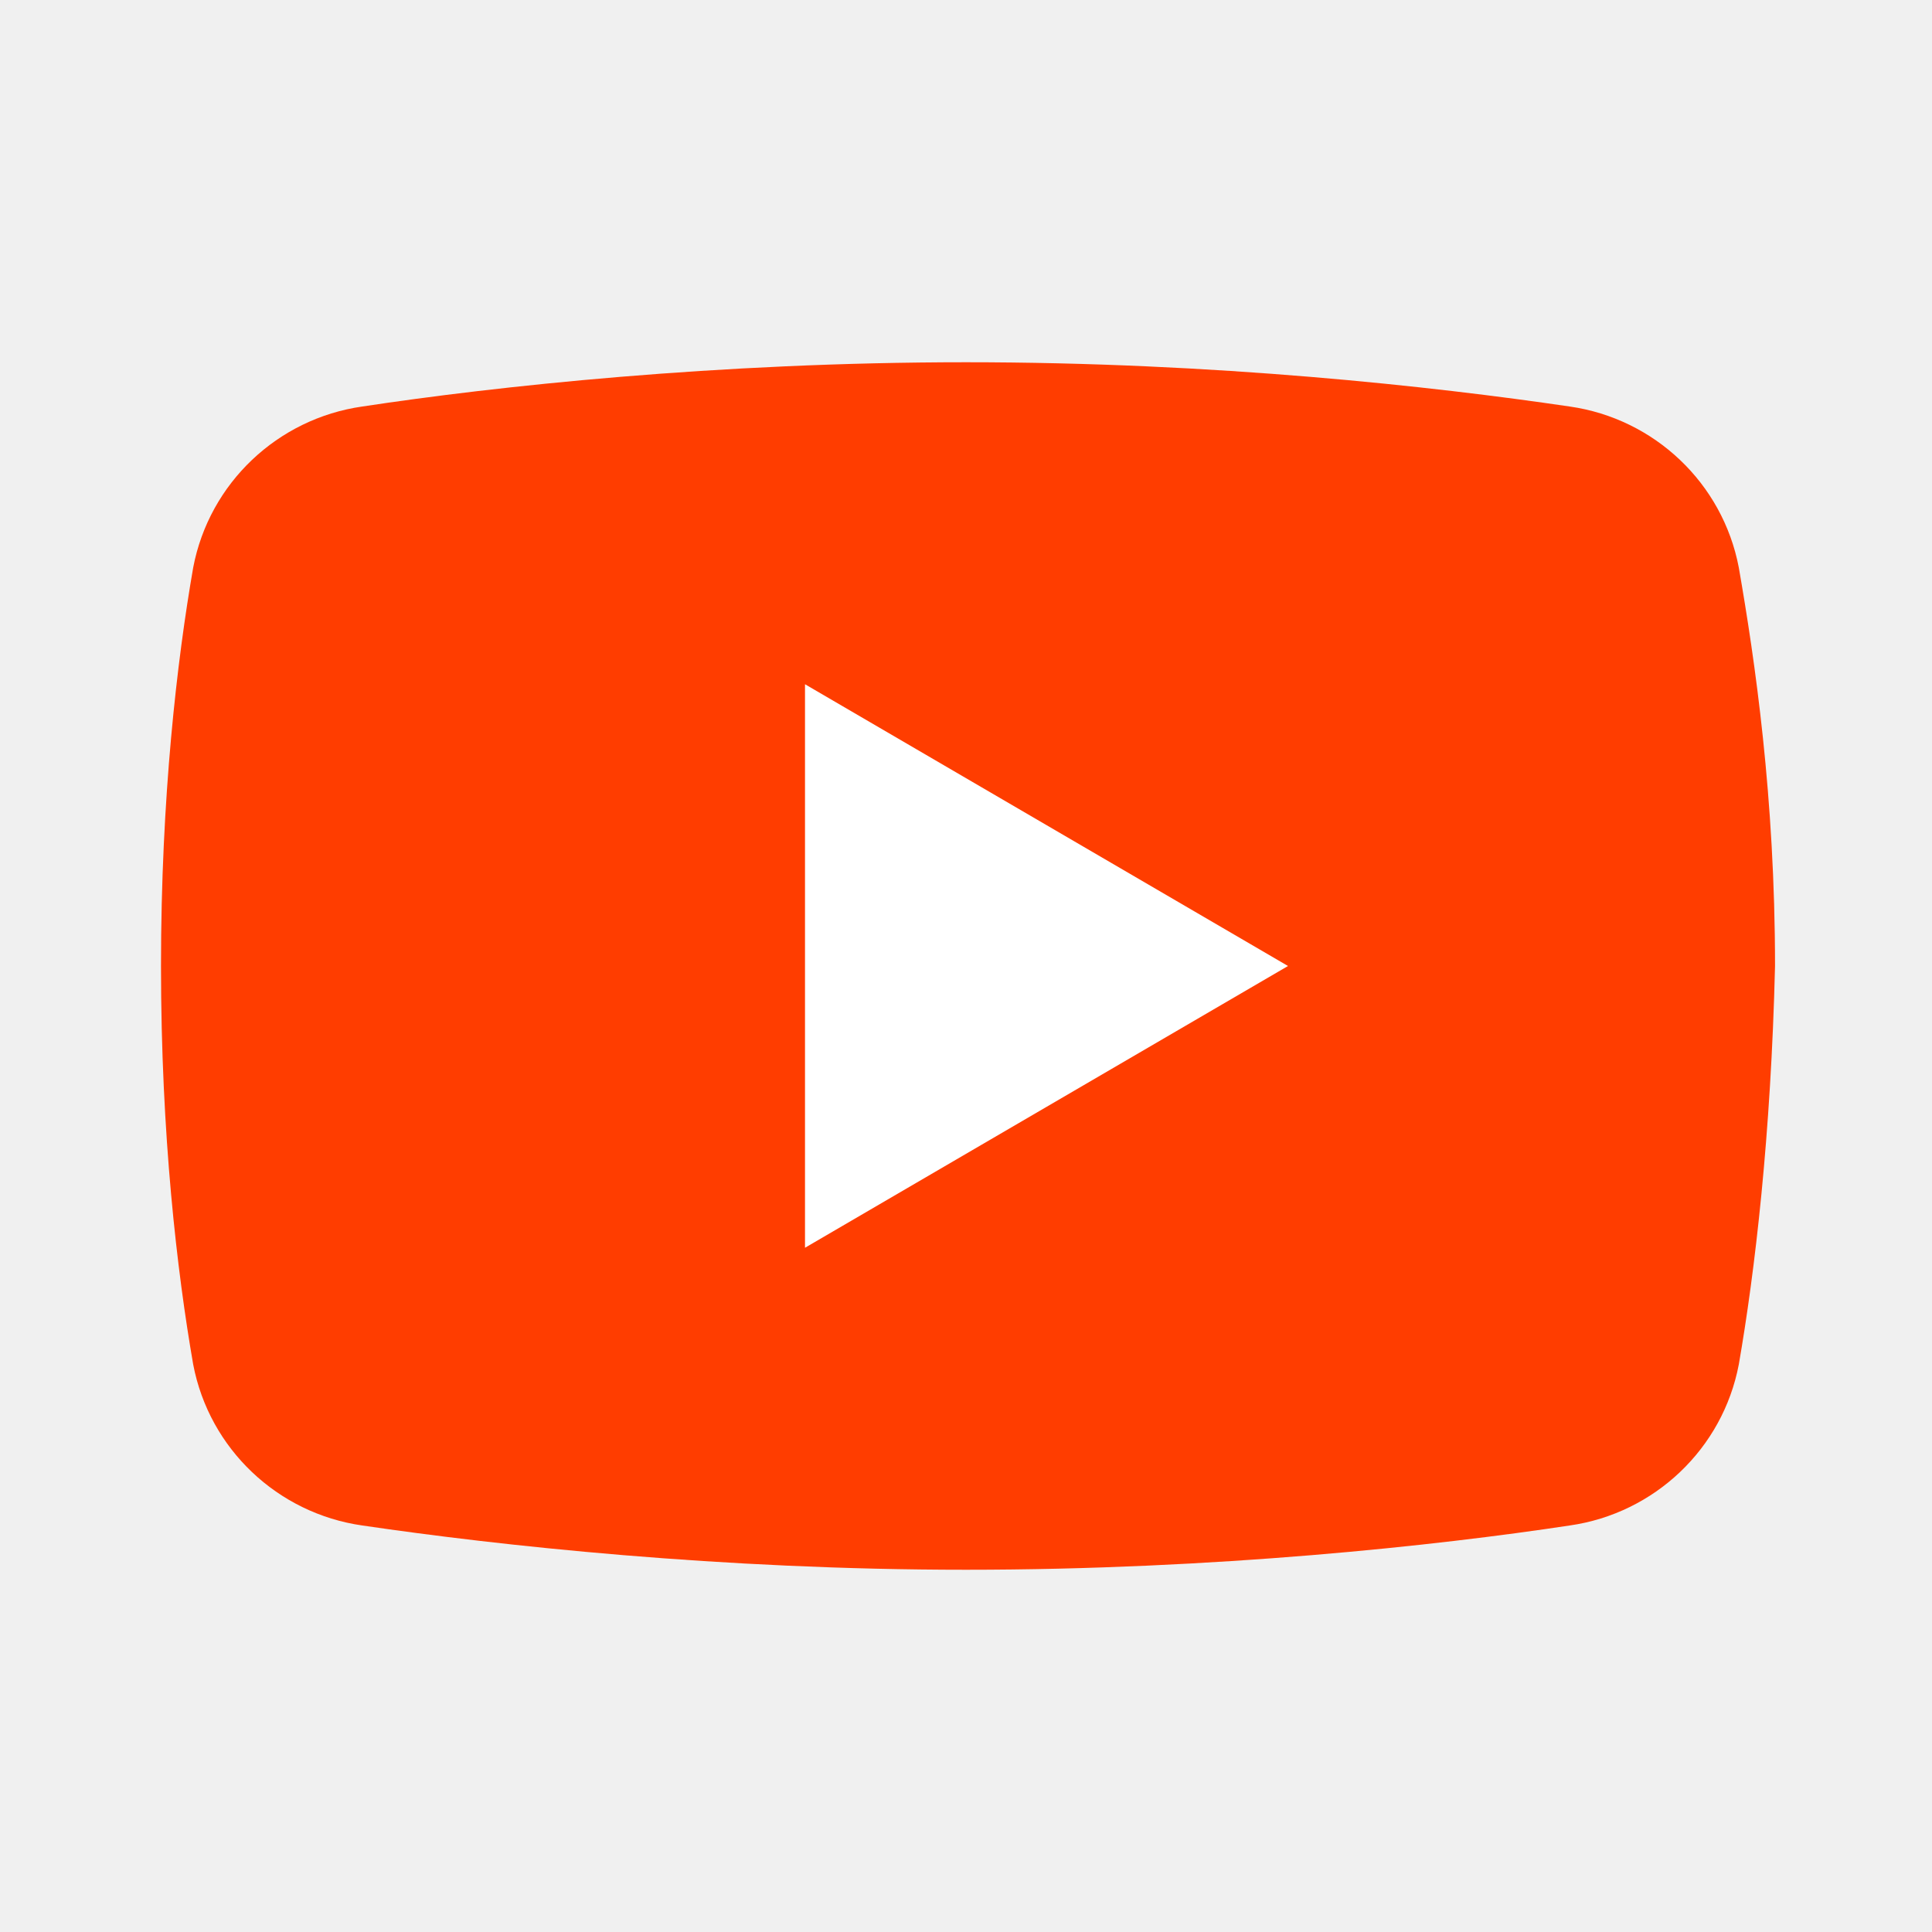
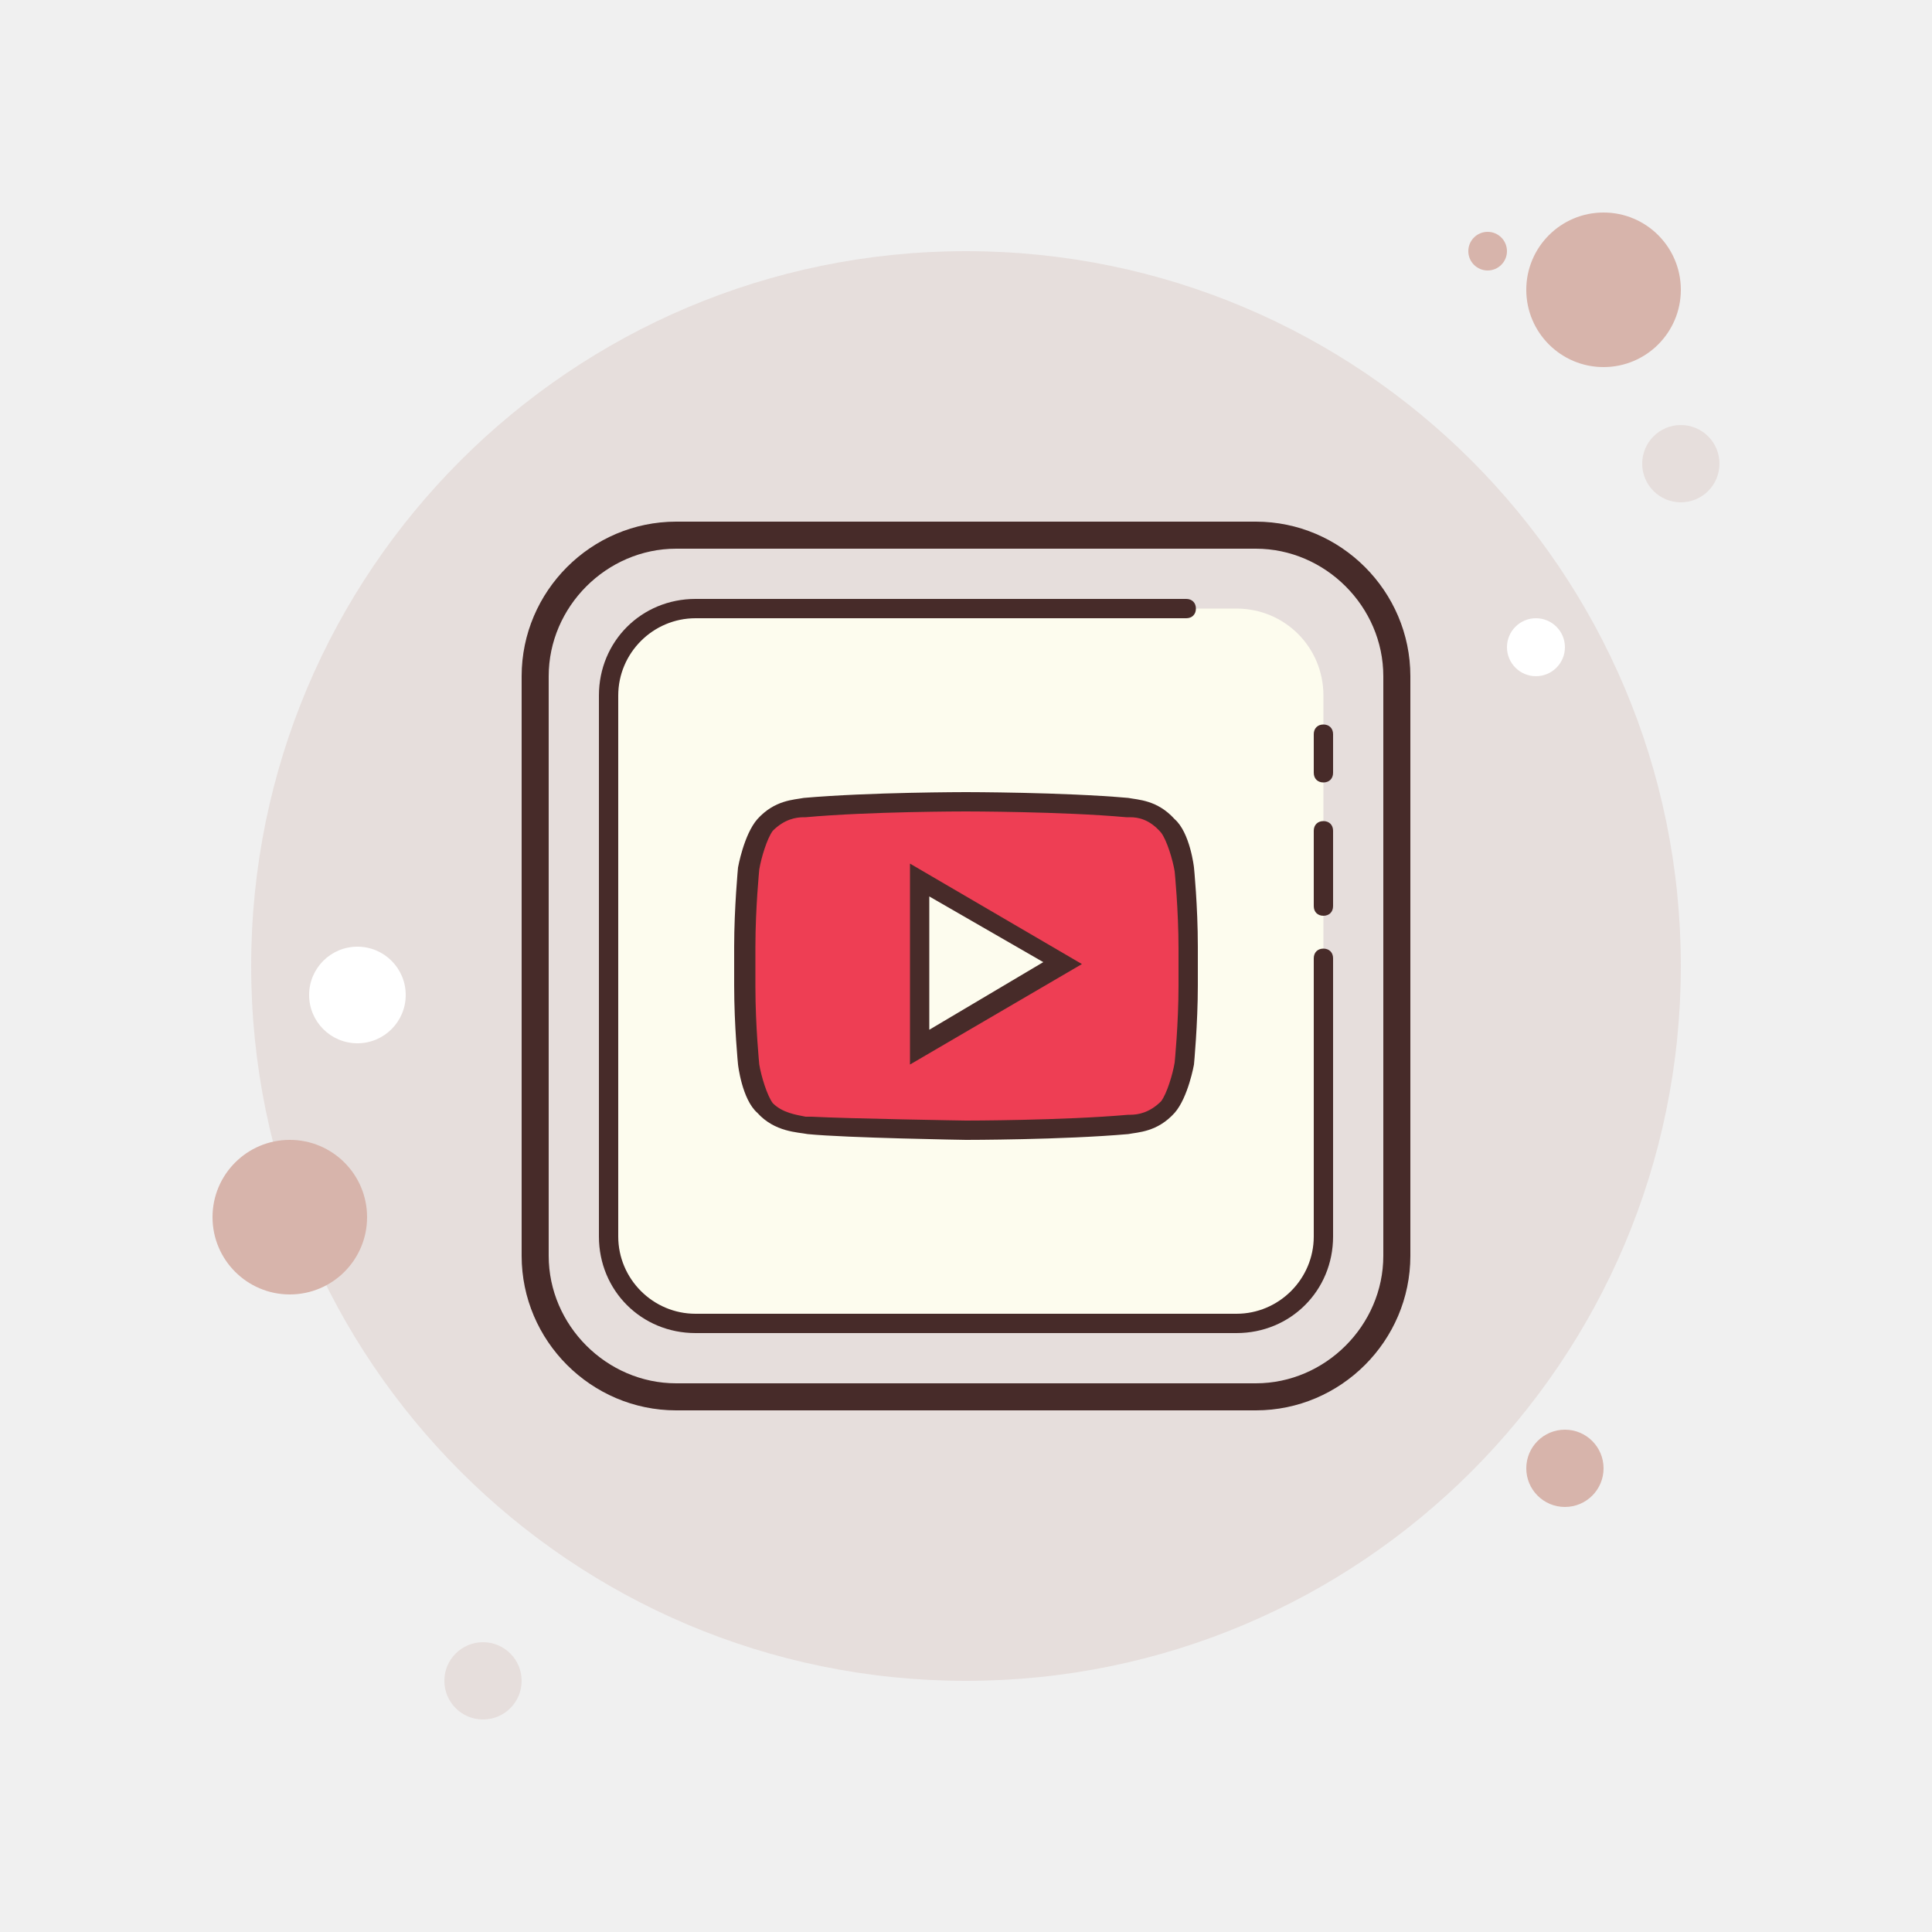
- <svg xmlns="http://www.w3.org/2000/svg" viewBox="0 0 48 48" width="48px" height="48px">
-   <path fill="#FF3D00" d="M43.2,33.9c-0.4,2.1-2.1,3.7-4.2,4c-3.3,0.5-8.8,1.1-15,1.1c-6.1,0-11.6-0.6-15-1.1c-2.1-0.3-3.8-1.9-4.2-4C4.4,31.6,4,28.2,4,24c0-4.2,0.4-7.6,0.8-9.9c0.4-2.1,2.1-3.7,4.2-4C12.3,9.6,17.8,9,24,9c6.2,0,11.6,0.6,15,1.1c2.1,0.3,3.8,1.9,4.2,4c0.4,2.3,0.9,5.7,0.9,9.9C44,28.2,43.6,31.6,43.2,33.9z" />
-   <path fill="#FFF" d="M20 31L20 17 32 24z" />
+ <svg xmlns="http://www.w3.org/2000/svg" viewBox="0,0,256,256" width="50px" height="50px" fill-rule="nonzero">
+   <g fill="none" fill-rule="nonzero" stroke="none" stroke-width="1" stroke-linecap="butt" stroke-linejoin="miter" stroke-miterlimit="10" stroke-dasharray="" stroke-dashoffset="0" font-family="none" font-weight="none" font-size="none" text-anchor="none" style="mix-blend-mode: normal">
+     <g transform="scale(2.56,2.56)">
+       <path d="M77,12c-0.552,0 -1,0.448 -1,1c0,0.552 0.448,1 1,1c0.552,0 1,-0.448 1,-1c0,-0.552 -0.448,-1 -1,-1z" fill="#d7b4ab" />
+       <path d="M50,13c-20.435,0 -37,16.565 -37,37c0,20.435 16.565,37 37,37c20.435,0 37,-16.565 37,-37c0,-20.435 -16.565,-37 -37,-37z" fill="#e6dedc" />
+       <path d="M83,11c-2.209,0 -4,1.791 -4,4c0,2.209 1.791,4 4,4c2.209,0 4,-1.791 4,-4c0,-2.209 -1.791,-4 -4,-4z" fill="#d7b4ab" />
+       <path d="M87,22c-1.105,0 -2,0.895 -2,2c0,1.105 0.895,2 2,2c1.105,0 2,-0.895 2,-2c0,-1.105 -0.895,-2 -2,-2z" fill="#e6dedc" />
+       <path d="M81,74c-1.105,0 -2,0.895 -2,2c0,1.105 0.895,2 2,2c1.105,0 2,-0.895 2,-2c0,-1.105 -0.895,-2 -2,-2zM15,59c-2.209,0 -4,1.791 -4,4c0,2.209 1.791,4 4,4c2.209,0 4,-1.791 4,-4c0,-2.209 -1.791,-4 -4,-4z" fill="#d7b4ab" />
+       <path d="M25,85c-1.105,0 -2,0.895 -2,2c0,1.105 0.895,2 2,2c1.105,0 2,-0.895 2,-2c0,-1.105 -0.895,-2 -2,-2z" fill="#e6dedc" />
+       <path d="M18.5,49c-1.381,0 -2.5,1.119 -2.5,2.5c0,1.381 1.119,2.5 2.5,2.5c1.381,0 2.5,-1.119 2.5,-2.5c0,-1.381 -1.119,-2.5 -2.5,-2.5zM79.5,32c-0.828,0 -1.5,0.672 -1.5,1.5c0,0.828 0.672,1.5 1.5,1.5c0.828,0 1.5,-0.672 1.5,-1.5c0,-0.828 -0.672,-1.5 -1.5,-1.5z" fill="#ffffff" />
+       <g>
+         <path d="M35,72.3c-4,0 -7.3,-3.3 -7.3,-7.3v-30c0,-4 3.3,-7.3 7.3,-7.3h30c4,0 7.3,3.3 7.3,7.3v30c0,4 -3.3,7.3 -7.3,7.3z" fill="#e6dedc" />
+         <path d="M65,28.4c3.6,0 6.6,3 6.6,6.6v30c0,3.6 -3,6.6 -6.6,6.6h-30c-3.6,0 -6.6,-3 -6.6,-6.6v-30c0,-3.6 3,-6.6 6.6,-6.6h30M65,27h-30c-4.4,0 -8,3.6 -8,8v30c0,4.4 3.6,8 8,8h30c4.4,0 8,-3.6 8,-8v-30c0,-4.4 -3.6,-8 -8,-8z" fill="#472b29" />
+       </g>
+       <g fill="#fdfcee">
+         <path d="M68.5,47.9v1.8v14.3c0,2.5 -2,4.5 -4.5,4.5h-28c-2.5,0 -4.5,-2 -4.5,-4.5v-28c0,-2.5 2,-4.5 4.5,-4.5h25.4h2.6c2.5,0 4.5,2 4.5,4.5v3.4v2v1v1.1v2.9v1.5" />
+       </g>
+       <g fill="#472b29">
+         <path d="M68.5,47.4c-0.3,0 -0.5,-0.2 -0.5,-0.5v-3.9c0,-0.3 0.2,-0.5 0.5,-0.5c0.3,0 0.5,0.2 0.5,0.5v3.9c0,0.3 -0.2,0.5 -0.5,0.5z" />
+       </g>
+       <g fill="#472b29">
+         <path d="M68.5,40.5c-0.3,0 -0.5,-0.2 -0.5,-0.5v-2c0,-0.3 0.2,-0.5 0.5,-0.5c0.3,0 0.5,0.2 0.5,0.5v2c0,0.3 -0.2,0.5 -0.5,0.5z" />
+       </g>
+       <g fill="#472b29">
+         <path d="M64,69h-28c-2.8,0 -5,-2.2 -5,-5v-28c0,-2.8 2.2,-5 5,-5h25.4c0.3,0 0.5,0.2 0.5,0.5c0,0.3 -0.2,0.5 -0.5,0.5h-25.4c-2.2,0 -4,1.8 -4,4v28c0,2.2 1.8,4 4,4h28c2.2,0 4,-1.8 4,-4v-14.4c0,-0.3 0.2,-0.5 0.5,-0.5c0.3,0 0.5,0.2 0.5,0.5v14.4c0,2.8 -2.2,5 -5,5z" />
+       </g>
+       <g>
+         <path d="M50,58.5c-0.2,0 -6.3,-0.1 -8.1,-0.3c-0.1,0 -0.2,0 -0.3,0c-0.6,-0.1 -1.4,-0.2 -2,-0.9c-0.5,-0.5 -0.8,-1.8 -0.8,-2.3c0,0 -0.2,-2.1 -0.2,-4.1v-1.9c0,-2 0.2,-4.1 0.2,-4.1c0.1,-0.4 0.3,-1.7 0.8,-2.3c0.7,-0.8 1.4,-0.9 1.9,-0.9h0.2c3.3,-0.3 8.3,-0.3 8.3,-0.3c0.1,0 5.1,0 8.4,0.3h0.1c0.5,0.1 1.2,0.1 1.9,0.9c0.5,0.5 0.8,1.8 0.8,2.3c0,0 0.2,2.1 0.2,4.1v2c0,2 -0.2,4.1 -0.2,4.1c-0.1,0.4 -0.3,1.7 -0.8,2.3c-0.7,0.8 -1.4,0.9 -1.9,0.9h-0.2c-3.2,0.2 -8.1,0.2 -8.3,0.2z" fill="#ee3e54" />
+         <path d="M50,42c0,0 5,0 8.3,0.3h0.2c0.4,0 1,0.1 1.6,0.8c0.3,0.4 0.6,1.4 0.7,2c0,0 0.2,2 0.2,4v1.9c0,2 -0.2,4 -0.2,4c-0.1,0.6 -0.4,1.6 -0.7,2c-0.6,0.6 -1.2,0.7 -1.6,0.7h-0.1c-3.4,0.3 -8.4,0.3 -8.4,0.3c-0.1,0 -6.1,-0.1 -8,-0.2c-0.1,0 -0.2,0 -0.3,0c-0.5,-0.1 -1.2,-0.2 -1.7,-0.7c-0.3,-0.4 -0.6,-1.4 -0.7,-2c0,0 -0.2,-2 -0.2,-4v-2.1c0,-2 0.2,-4 0.2,-4c0.1,-0.6 0.4,-1.6 0.7,-2c0.6,-0.6 1.2,-0.7 1.6,-0.7h0.1c3.3,-0.3 8.2,-0.3 8.3,-0.3v0M50,41v0c0,0 -5,0 -8.4,0.3c-0.5,0.1 -1.5,0.1 -2.4,1.1c-0.7,0.8 -1,2.5 -1,2.5c0,0 -0.2,2.1 -0.2,4.1v2c0,2.1 0.2,4.1 0.2,4.1c0,0 0.2,1.8 1,2.5c0.9,1 2.1,1 2.6,1.1c2,0.2 8.2,0.3 8.2,0.3c0,0 5,0 8.4,-0.3c0.5,-0.1 1.5,-0.1 2.4,-1.1c0.7,-0.8 1,-2.5 1,-2.5c0,0 0.2,-2.1 0.2,-4.1v-2c0,-2.1 -0.2,-4.1 -0.2,-4.1c0,0 -0.2,-1.8 -1,-2.5c-0.9,-1 -1.9,-1 -2.4,-1.1c-3.4,-0.3 -8.4,-0.3 -8.4,-0.3z" fill="#472b29" />
+       </g>
+       <g>
+         <path d="M47.6,45.6v8.6l7.4,-4.3z" fill="#fdfcee" />
+         <path d="M47.1,55.1v-10.4l8.9,5.2zM48.1,46.4v6.9l5.9,-3.5z" fill="#472b29" />
+       </g>
+     </g>
+   </g>
</svg>
